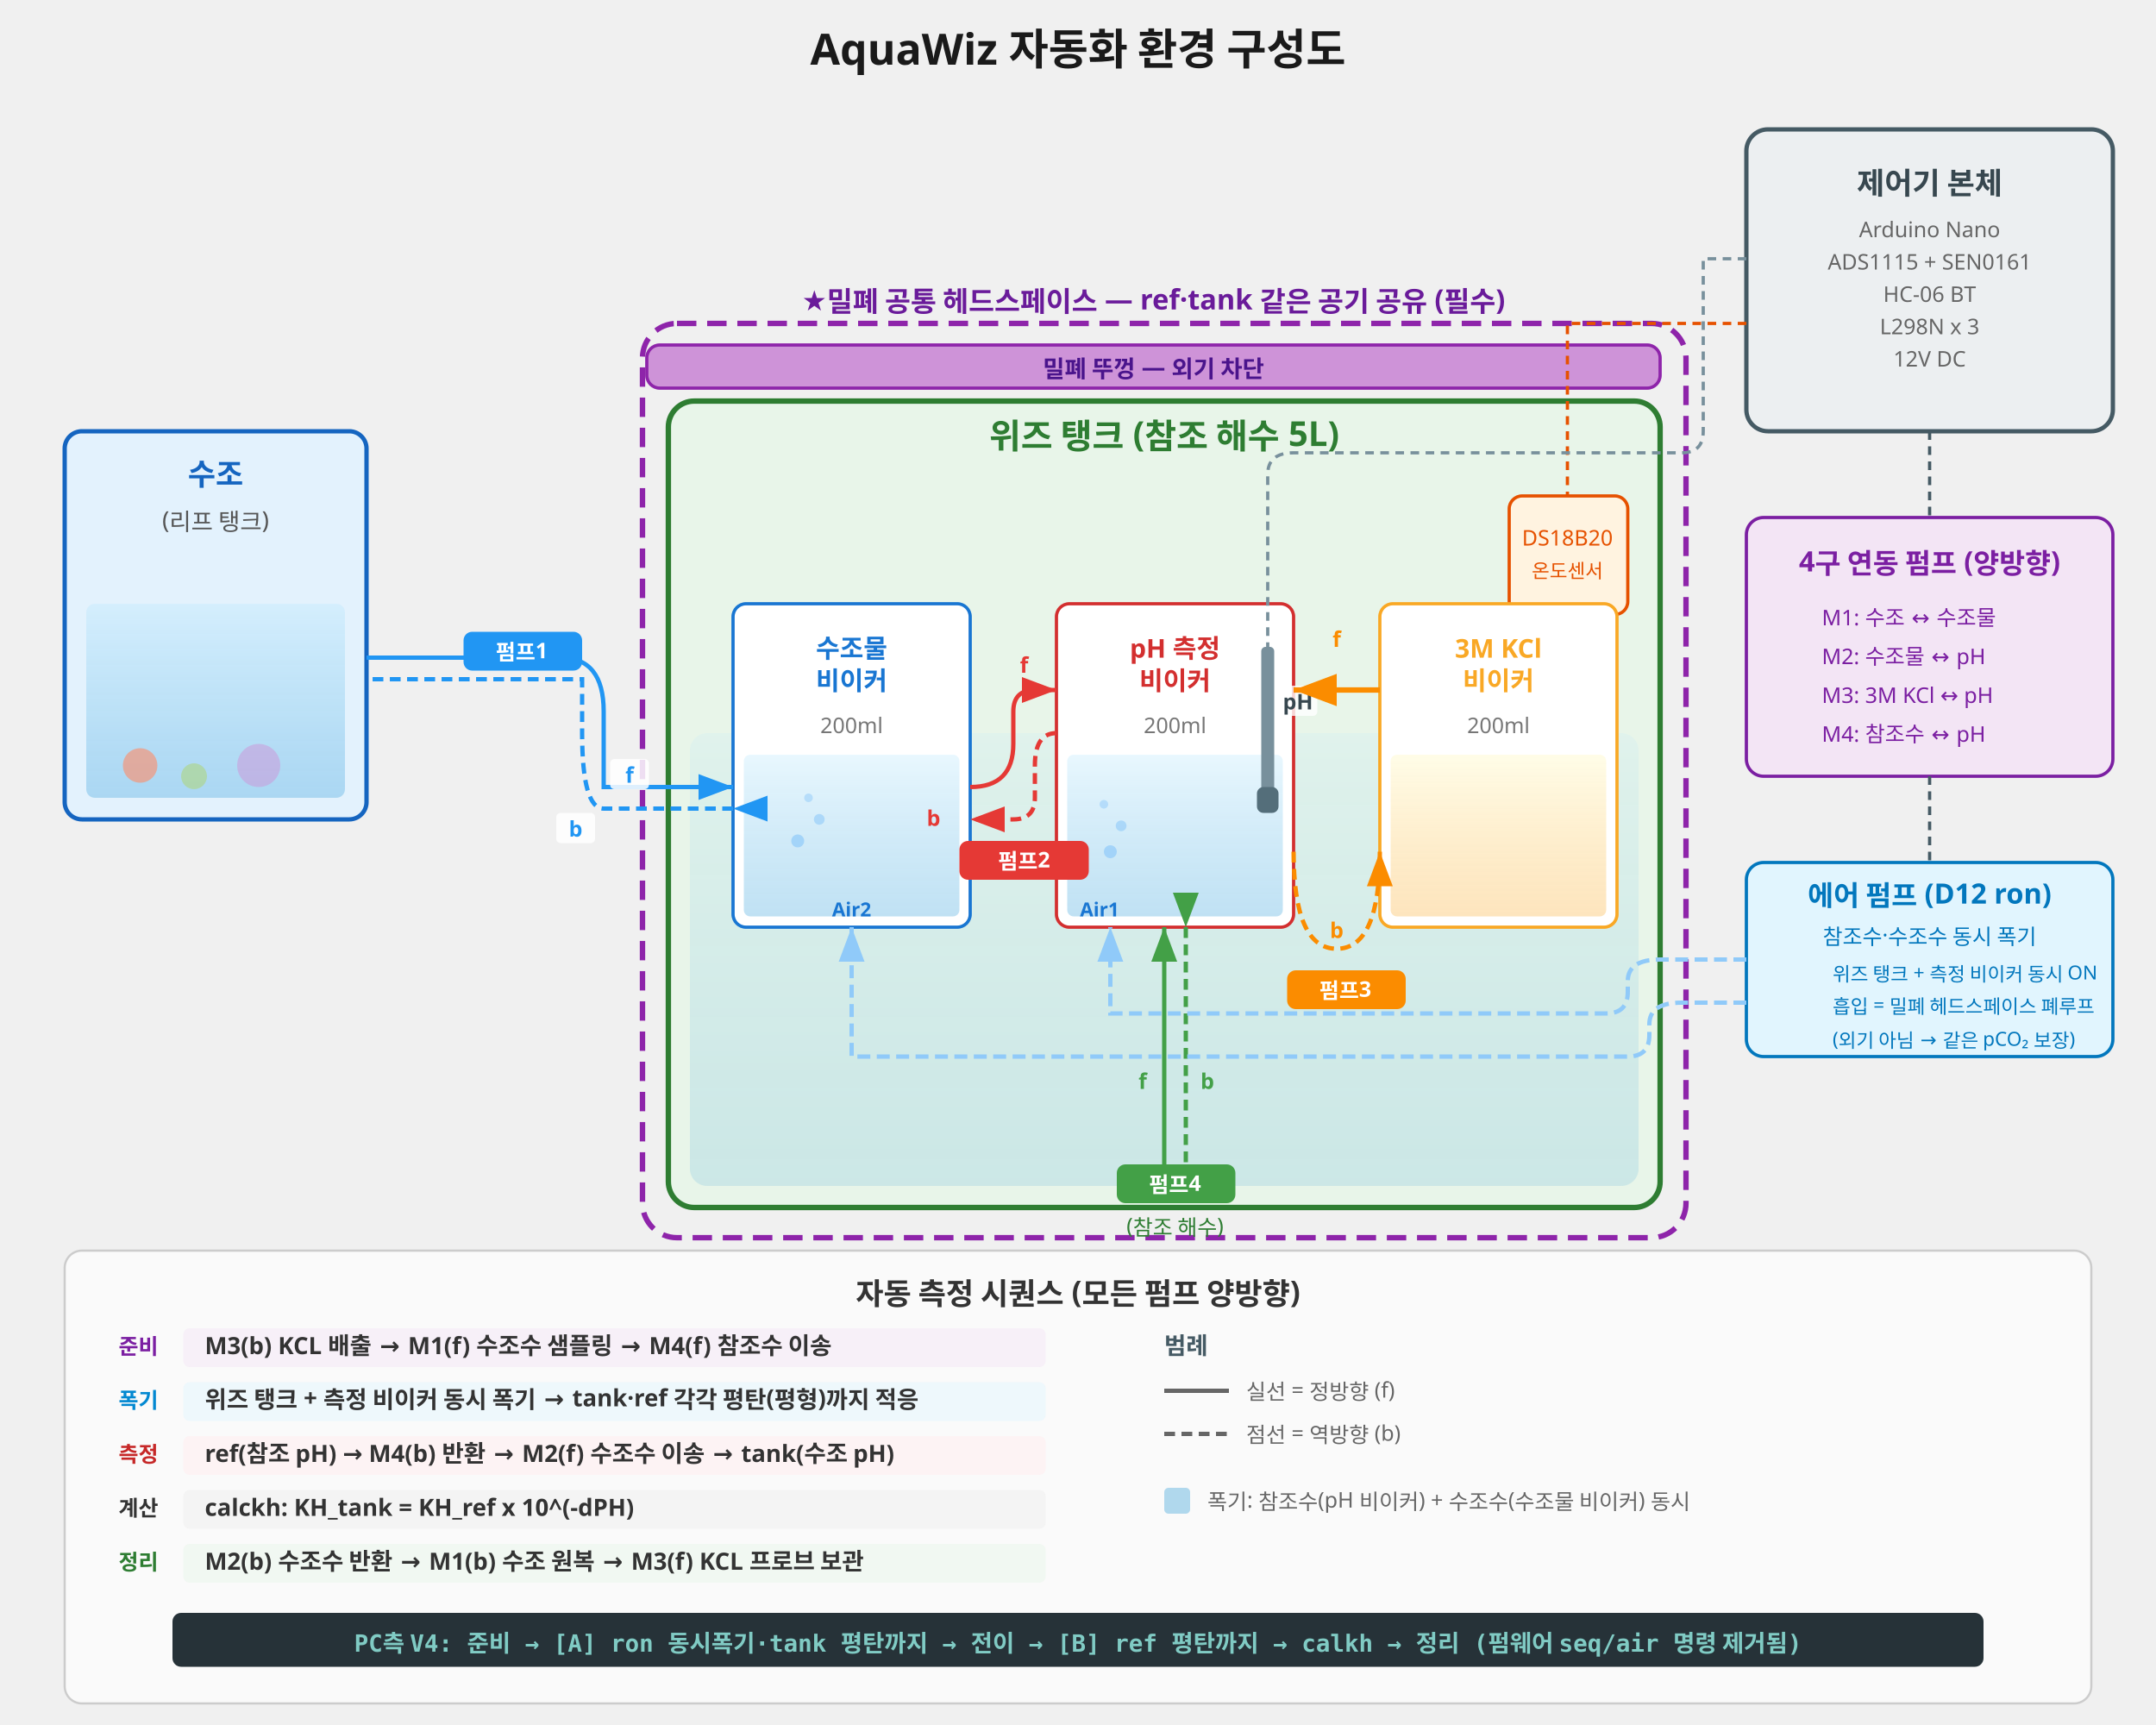
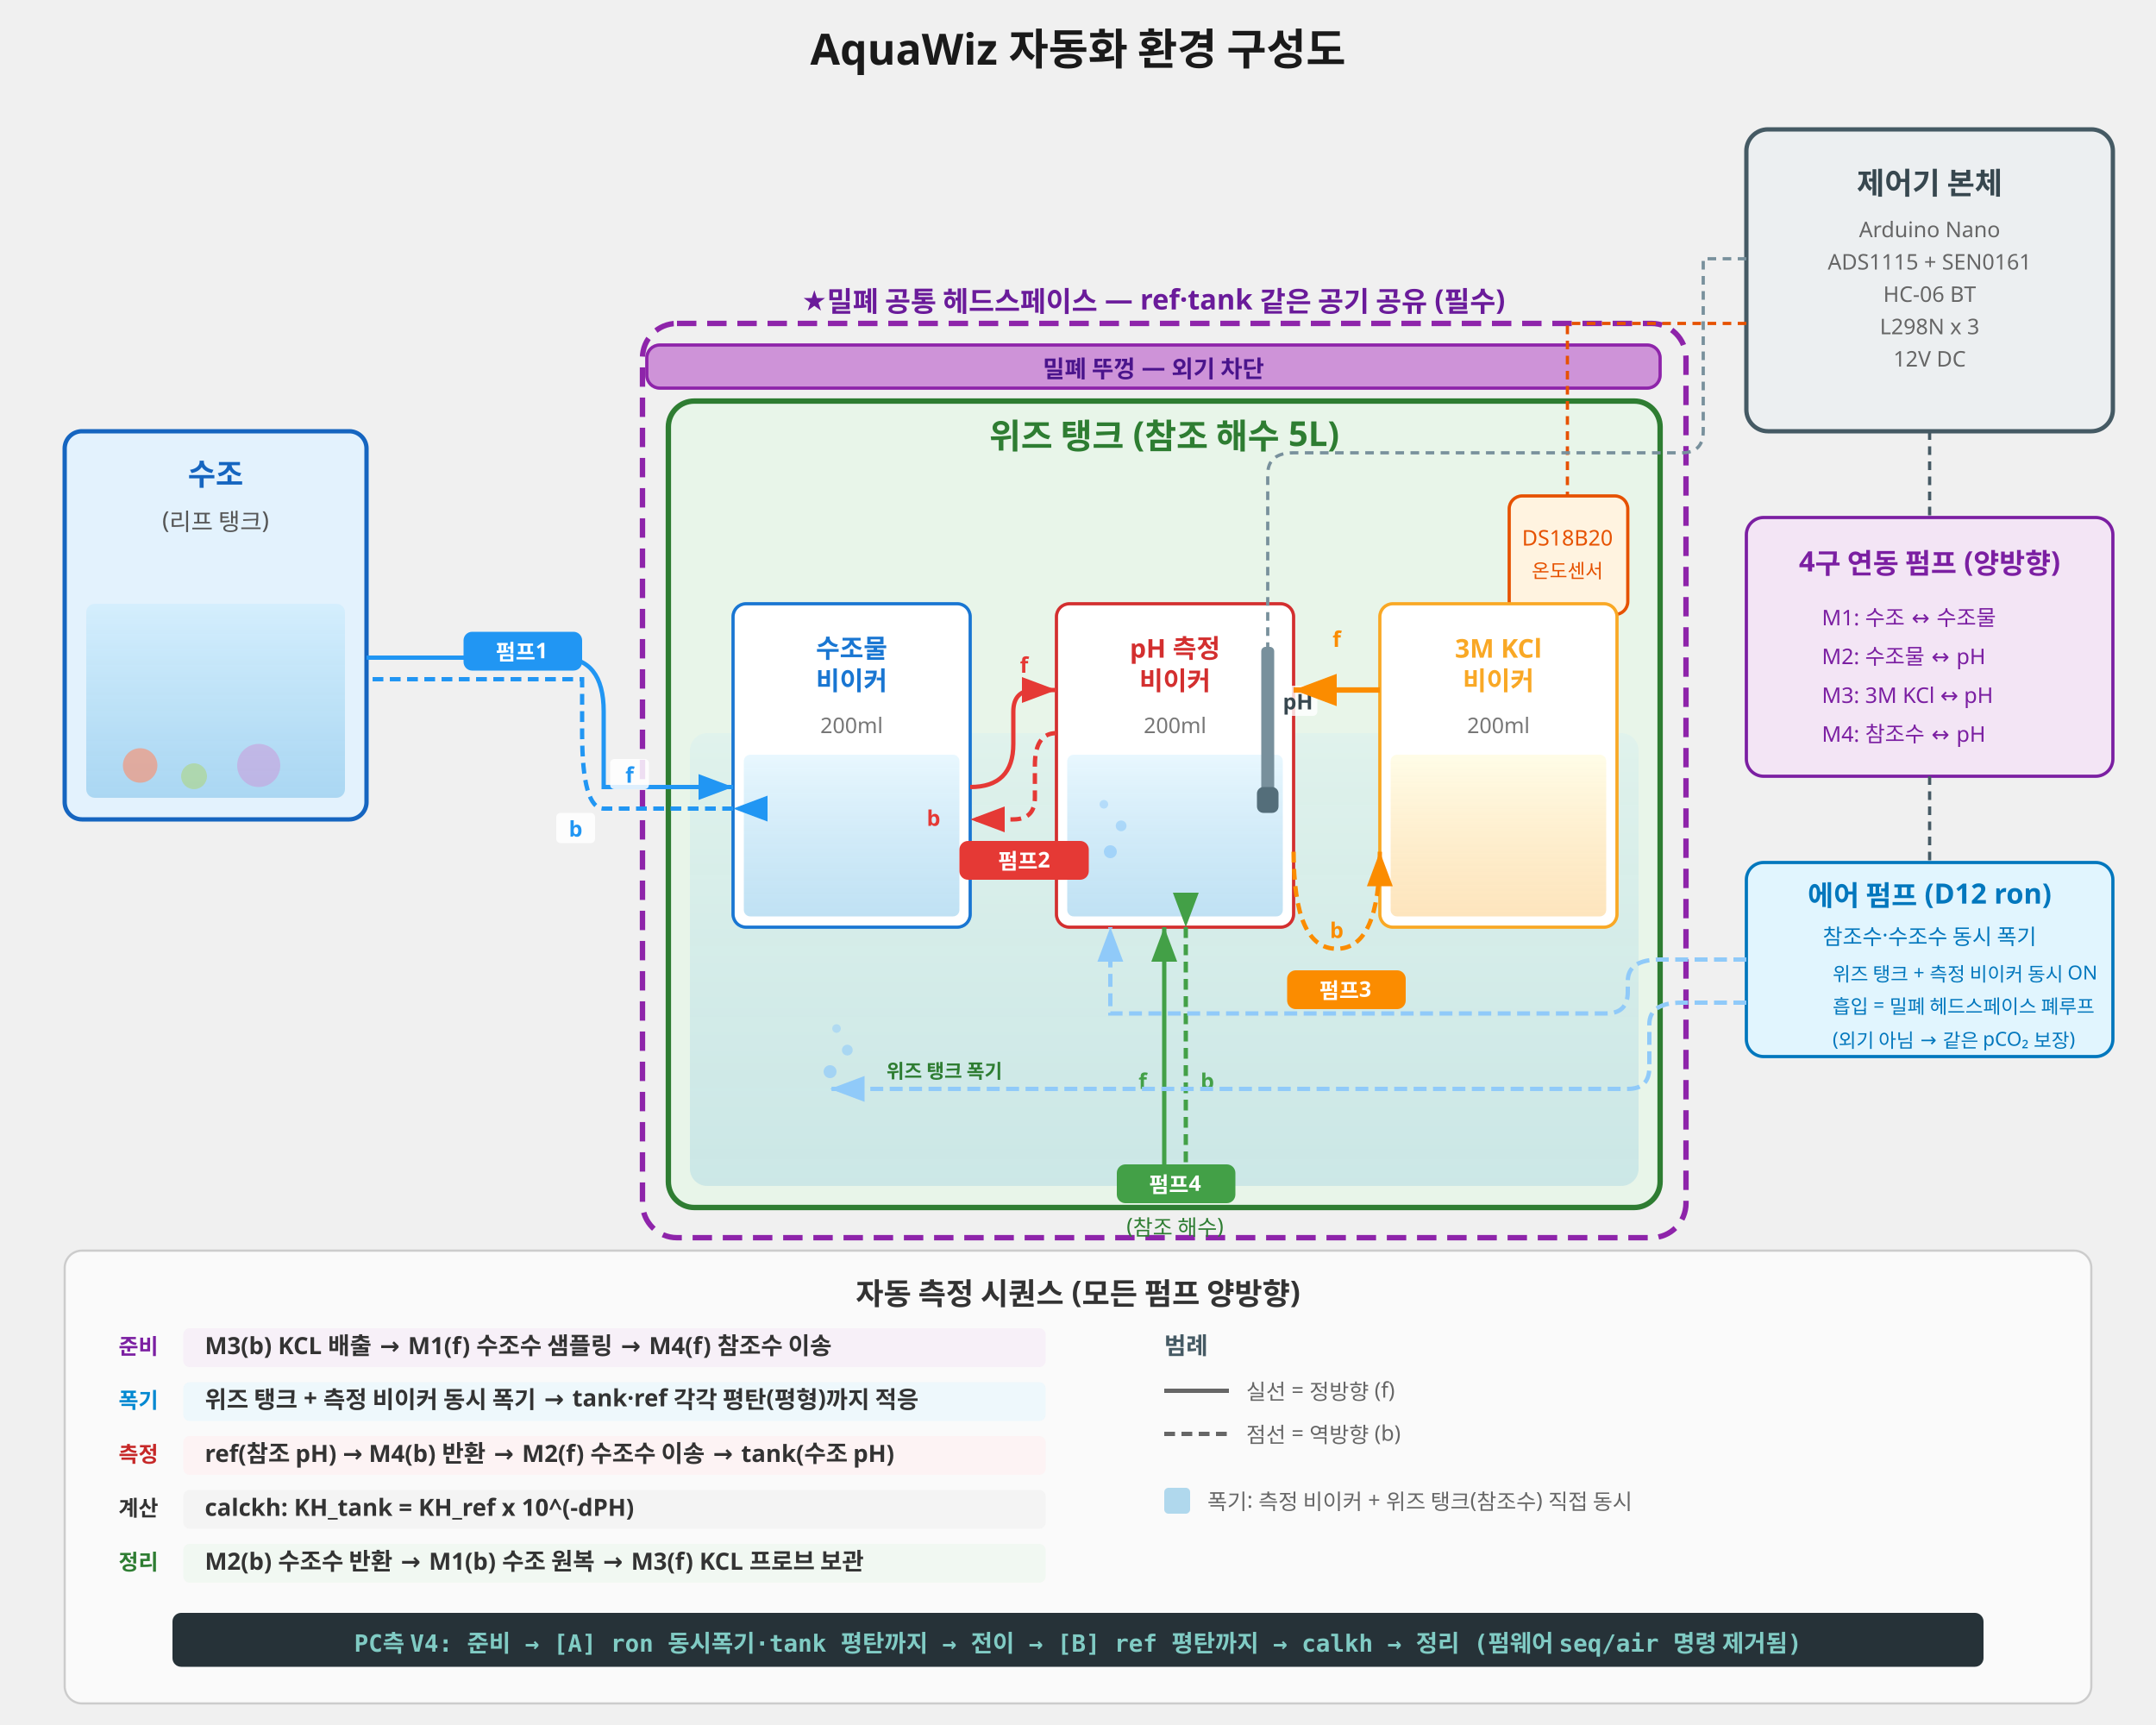
<svg xmlns="http://www.w3.org/2000/svg" viewBox="0 0 1000 800" font-family="'Malgun Gothic', 'Apple SD Gothic Neo', sans-serif" font-size="12">
  <defs>
    <marker id="arrow-blue" markerWidth="8" markerHeight="6" refX="8" refY="3" orient="auto">
      <path d="M0,0 L8,3 L0,6 Z" fill="#2196F3" />
    </marker>
    <marker id="arrow-red" markerWidth="8" markerHeight="6" refX="8" refY="3" orient="auto">
      <path d="M0,0 L8,3 L0,6 Z" fill="#e53935" />
    </marker>
    <marker id="arrow-green" markerWidth="8" markerHeight="6" refX="8" refY="3" orient="auto">
      <path d="M0,0 L8,3 L0,6 Z" fill="#43A047" />
    </marker>
    <marker id="arrow-orange" markerWidth="8" markerHeight="6" refX="8" refY="3" orient="auto">
      <path d="M0,0 L8,3 L0,6 Z" fill="#FB8C00" />
    </marker>
    <marker id="arrow-air" markerWidth="8" markerHeight="6" refX="8" refY="3" orient="auto">
      <path d="M0,0 L8,3 L0,6 Z" fill="#90CAF9" />
    </marker>
    <linearGradient id="water" x1="0" y1="0" x2="0" y2="1">
      <stop offset="0%" stop-color="#B3E5FC" stop-opacity="0.3" />
      <stop offset="100%" stop-color="#0288D1" stop-opacity="0.25" />
    </linearGradient>
    <linearGradient id="kcl" x1="0" y1="0" x2="0" y2="1">
      <stop offset="0%" stop-color="#FFF9C4" stop-opacity="0.4" />
      <stop offset="100%" stop-color="#F9A825" stop-opacity="0.3" />
    </linearGradient>
  </defs>
  <text x="500" y="30" text-anchor="middle" font-size="20" font-weight="bold" fill="#1a1a1a">AquaWiz 자동화 환경 구성도</text>
  <rect x="30" y="200" width="140" height="180" rx="8" fill="#E3F2FD" stroke="#1565C0" stroke-width="2" />
  <rect x="40" y="280" width="120" height="90" rx="4" fill="url(#water)" />
  <text x="100" y="225" text-anchor="middle" font-size="14" font-weight="bold" fill="#1565C0">수조</text>
  <text x="100" y="245" text-anchor="middle" font-size="11" fill="#555">(리프 탱크)</text>
  <circle cx="65" cy="355" r="8" fill="#FF8A65" opacity="0.6" />
  <circle cx="90" cy="360" r="6" fill="#AED581" opacity="0.6" />
  <circle cx="120" cy="355" r="10" fill="#CE93D8" opacity="0.5" />
  <rect x="298" y="150" width="484" height="424" rx="16" fill="none" stroke="#8E24AA" stroke-width="2.5" stroke-dasharray="9,5" />
  <rect x="300" y="160" width="470" height="20" rx="6" fill="#CE93D8" stroke="#8E24AA" stroke-width="1.5" />
  <text x="535" y="175" text-anchor="middle" font-size="11" font-weight="bold" fill="#4A148C">밀폐 뚜껑 — 외기 차단</text>
  <text x="535" y="144" text-anchor="middle" font-size="13" font-weight="bold" fill="#6A1B9A">★밀폐 공통 헤드스페이스 — ref·tank 같은 공기 공유 (필수)</text>
  <rect x="310" y="186" width="460" height="374" rx="12" fill="#E8F5E9" stroke="#2E7D32" stroke-width="2.5" stroke-dasharray="none" />
  <text x="540" y="208" text-anchor="middle" font-size="16" font-weight="bold" fill="#2E7D32">위즈 탱크 (참조 해수 5L)</text>
  <rect x="320" y="340" width="440" height="210" rx="8" fill="url(#water)" opacity="0.5" />
  <rect x="700" y="230" width="55" height="55" rx="6" fill="#FFF3E0" stroke="#E65100" stroke-width="1.5" />
  <text x="727" y="253" text-anchor="middle" font-size="10" fill="#E65100">DS18B20</text>
  <text x="727" y="268" text-anchor="middle" font-size="9" fill="#E65100">온도센서</text>
  <line x1="727" y1="285" x2="727" y2="350" stroke="#E65100" stroke-width="2" stroke-dasharray="4,3" />
  <circle cx="727" cy="355" r="4" fill="#E65100" />
  <rect x="340" y="280" width="110" height="150" rx="6" fill="white" stroke="#1976D2" stroke-width="1.5" />
  <rect x="345" y="350" width="100" height="75" rx="3" fill="url(#water)" />
  <text x="395" y="305" text-anchor="middle" font-size="12" font-weight="bold" fill="#1976D2">수조물</text>
  <text x="395" y="320" text-anchor="middle" font-size="12" font-weight="bold" fill="#1976D2">비이커</text>
  <text x="395" y="340" text-anchor="middle" font-size="10" fill="#777">200ml</text>
-   <circle cx="370" cy="390" r="3" fill="#90CAF9" opacity="0.7" />
-   <circle cx="380" cy="380" r="2.5" fill="#90CAF9" opacity="0.6" />
-   <circle cx="375" cy="370" r="2" fill="#90CAF9" opacity="0.5" />
-   <text x="395" y="425" text-anchor="middle" font-size="9" fill="#1976D2" font-weight="bold">Air2</text>
  <rect x="490" y="280" width="110" height="150" rx="6" fill="white" stroke="#D32F2F" stroke-width="1.5" />
  <rect x="495" y="350" width="100" height="75" rx="3" fill="url(#water)" />
  <text x="545" y="305" text-anchor="middle" font-size="12" font-weight="bold" fill="#D32F2F">pH 측정</text>
  <text x="545" y="320" text-anchor="middle" font-size="12" font-weight="bold" fill="#D32F2F">비이커</text>
  <text x="545" y="340" text-anchor="middle" font-size="10" fill="#777">200ml</text>
  <rect x="585" y="300" width="6" height="70" rx="2" fill="#78909C" />
  <rect x="583" y="365" width="10" height="12" rx="3" fill="#546E7A" />
  <rect x="593" y="318" width="18" height="14" rx="2" fill="white" opacity="0.8" />
  <text x="602" y="329" text-anchor="middle" font-size="10" fill="#37474F" font-weight="bold">pH</text>
  <circle cx="515" cy="395" r="3" fill="#90CAF9" opacity="0.7" />
  <circle cx="520" cy="383" r="2.5" fill="#90CAF9" opacity="0.6" />
  <circle cx="512" cy="373" r="2" fill="#90CAF9" opacity="0.5" />
-   <text x="510" y="425" text-anchor="middle" font-size="9" fill="#1976D2" font-weight="bold">Air1</text>
  <rect x="640" y="280" width="110" height="150" rx="6" fill="white" stroke="#F9A825" stroke-width="1.5" />
  <rect x="645" y="350" width="100" height="75" rx="3" fill="url(#kcl)" />
  <text x="695" y="305" text-anchor="middle" font-size="12" font-weight="bold" fill="#F9A825">3M KCl</text>
  <text x="695" y="320" text-anchor="middle" font-size="12" font-weight="bold" fill="#F9A825">비이커</text>
  <text x="695" y="340" text-anchor="middle" font-size="10" fill="#777">200ml</text>
  <rect x="810" y="60" width="170" height="140" rx="10" fill="#ECEFF1" stroke="#455A64" stroke-width="2" />
  <text x="895" y="90" text-anchor="middle" font-size="14" font-weight="bold" fill="#37474F">제어기 본체</text>
  <text x="895" y="110" text-anchor="middle" font-size="10" fill="#666">Arduino Nano</text>
  <text x="895" y="125" text-anchor="middle" font-size="10" fill="#666">ADS1115 + SEN0161</text>
  <text x="895" y="140" text-anchor="middle" font-size="10" fill="#666">HC-06 BT</text>
  <text x="895" y="155" text-anchor="middle" font-size="10" fill="#666">L298N x 3</text>
  <text x="895" y="170" text-anchor="middle" font-size="10" fill="#666">12V DC</text>
  <rect x="810" y="240" width="170" height="120" rx="8" fill="#F3E5F5" stroke="#7B1FA2" stroke-width="1.5" />
  <text x="895" y="265" text-anchor="middle" font-size="13" font-weight="bold" fill="#7B1FA2">4구 연동 펌프 (양방향)</text>
  <text x="845" y="290" font-size="10" fill="#7B1FA2">M1: 수조 ↔ 수조물</text>
  <text x="845" y="308" font-size="10" fill="#7B1FA2">M2: 수조물 ↔ pH</text>
  <text x="845" y="326" font-size="10" fill="#7B1FA2">M3: 3M KCl ↔ pH</text>
  <text x="845" y="344" font-size="10" fill="#7B1FA2">M4: 참조수 ↔ pH</text>
  <rect x="810" y="400" width="170" height="90" rx="8" fill="#E1F5FE" stroke="#0277BD" stroke-width="1.5" />
  <text x="895" y="420" text-anchor="middle" font-size="13" font-weight="bold" fill="#0277BD">에어 펌프 (D12 ron)</text>
  <text x="895" y="438" text-anchor="middle" font-size="10" fill="#0277BD">참조수·수조수 동시 폭기</text>
  <text x="850" y="455" font-size="9" fill="#0277BD">위즈 탱크 + 측정 비이커 동시 ON</text>
  <text x="850" y="470" font-size="9" fill="#0277BD">흡입 = 밀폐 헤드스페이스 폐루프</text>
  <text x="850" y="485" font-size="9" fill="#0277BD">(외기 아님 → 같은 pCO₂ 보장)</text>
  <path d="M170,305 L260,305 Q280,305 280,330 L280,365 L340,365" fill="none" stroke="#2196F3" stroke-width="2" marker-end="url(#arrow-blue)" />
  <path d="M340,375 L280,375 Q270,375 270,340 L270,315 L170,315" fill="none" stroke="#2196F3" stroke-width="2" stroke-dasharray="5,3" marker-start="url(#arrow-blue)" />
  <rect x="215" y="293" width="55" height="18" rx="4" fill="#2196F3" />
  <text x="242" y="306" text-anchor="middle" font-size="10" fill="white" font-weight="bold">펌프1</text>
  <rect x="283" y="352" width="18" height="14" rx="2" fill="white" opacity="0.85" />
  <text x="292" y="363" text-anchor="middle" font-size="10" fill="#2196F3" font-weight="bold">f</text>
  <rect x="258" y="377" width="18" height="14" rx="2" fill="white" opacity="0.85" />
  <text x="267" y="388" text-anchor="middle" font-size="10" fill="#2196F3" font-weight="bold">b</text>
  <path d="M450,365 Q470,365 470,345 L470,330 Q470,320 480,320 L490,320" fill="none" stroke="#e53935" stroke-width="2" marker-end="url(#arrow-red)" />
  <path d="M490,340 Q480,340 480,355 L480,370 Q480,380 470,380 L450,380" fill="none" stroke="#e53935" stroke-width="2" stroke-dasharray="5,3" marker-end="url(#arrow-red)" />
  <text x="433" y="383" text-anchor="middle" font-size="10" fill="#e53935" font-weight="bold">b</text>
  <rect x="445" y="390" width="60" height="18" rx="4" fill="#e53935" />
  <text x="475" y="403" text-anchor="middle" font-size="10" fill="white" font-weight="bold">펌프2</text>
  <text x="475" y="312" text-anchor="middle" font-size="10" fill="#e53935" font-weight="bold">f</text>
  <path d="M640,320 L600,320" fill="none" stroke="#FB8C00" stroke-width="2.5" marker-end="url(#arrow-orange)" />
  <path d="M600,395 Q600,440 620,440 L620,440 Q640,440 640,395" fill="none" stroke="#FB8C00" stroke-width="2" stroke-dasharray="5,3" marker-end="url(#arrow-orange)" />
  <rect x="597" y="450" width="55" height="18" rx="4" fill="#FB8C00" />
  <text x="624" y="463" text-anchor="middle" font-size="10" fill="white" font-weight="bold">펌프3</text>
  <text x="620" y="300" text-anchor="middle" font-size="10" fill="#FB8C00" font-weight="bold">f</text>
  <text x="620" y="435" text-anchor="middle" font-size="10" fill="#FB8C00" font-weight="bold">b</text>
  <path d="M540,540 L540,430" fill="none" stroke="#43A047" stroke-width="2" marker-end="url(#arrow-green)" />
  <path d="M550,430 L550,540" fill="none" stroke="#43A047" stroke-width="2" stroke-dasharray="5,3" marker-start="url(#arrow-green)" />
  <rect x="518" y="540" width="55" height="18" rx="4" fill="#43A047" />
  <text x="545" y="553" text-anchor="middle" font-size="10" fill="white" font-weight="bold">펌프4</text>
  <text x="545" y="572" text-anchor="middle" font-size="10" fill="#2E7D32">(참조 해수)</text>
  <text x="530" y="505" text-anchor="middle" font-size="10" fill="#43A047" font-weight="bold">f</text>
  <text x="560" y="505" text-anchor="middle" font-size="10" fill="#43A047" font-weight="bold">b</text>
  <path d="M810,445 L770,445 Q755,445 755,455 L755,460 Q755,470 745,470 L515,470 L515,430" fill="none" stroke="#90CAF9" stroke-width="2" stroke-dasharray="6,3" marker-end="url(#arrow-air)" />
-   <path d="M810,465 L780,465 Q765,465 765,475 L765,480 Q765,490 755,490 L395,490 L395,430" fill="none" stroke="#90CAF9" stroke-width="2" stroke-dasharray="6,3" marker-end="url(#arrow-air)" />
+   <path d="M810,465 L780,465 Q765,465 765,475 L765,495 Q765,505 755,505 L385,505" fill="none" stroke="#90CAF9" stroke-width="2" stroke-dasharray="6,3" marker-end="url(#arrow-air)" />
+   <circle cx="385" cy="497" r="3" fill="#90CAF9" opacity="0.7" />
+   <circle cx="393" cy="487" r="2.5" fill="#90CAF9" opacity="0.6" />
+   <circle cx="388" cy="477" r="2" fill="#90CAF9" opacity="0.5" />
+   <text x="438" y="500" text-anchor="middle" font-size="9" fill="#2E7D32" font-weight="bold">위즈 탱크 폭기</text>
  <line x1="895" y1="200" x2="895" y2="240" stroke="#455A64" stroke-width="1.5" stroke-dasharray="4,3" />
  <line x1="895" y1="360" x2="895" y2="400" stroke="#455A64" stroke-width="1.5" stroke-dasharray="4,3" />
  <path d="M810,150 L727,150 L727,230" fill="none" stroke="#E65100" stroke-width="1.5" stroke-dasharray="4,3" />
  <path d="M810,120 L790,120 L790,200 Q790,210 780,210 L600,210 Q588,210 588,220 L588,300" fill="none" stroke="#78909C" stroke-width="1.5" stroke-dasharray="4,3" />
  <rect x="30" y="580" width="940" height="210" rx="8" fill="#FAFAFA" stroke="#CCC" stroke-width="1" />
  <text x="500" y="605" text-anchor="middle" font-size="14" font-weight="bold" fill="#333">자동 측정 시퀀스 (모든 펌프 양방향)</text>
  <text x="55" y="628" font-size="10" font-weight="bold" fill="#7B1FA2">준비</text>
  <rect x="85" y="616" width="400" height="18" rx="3" fill="#F3E5F5" opacity="0.5" />
  <text x="95" y="628" font-size="11" fill="#333" font-weight="bold">M3(b) KCL 배출 → M1(f) 수조수 샘플링 → M4(f) 참조수 이송</text>
  <text x="55" y="653" font-size="10" font-weight="bold" fill="#0288D1">폭기</text>
  <rect x="85" y="641" width="400" height="18" rx="3" fill="#E1F5FE" opacity="0.5" />
  <text x="95" y="653" font-size="11" fill="#333" font-weight="bold">위즈 탱크 + 측정 비이커 동시 폭기 → tank·ref 각각 평탄(평형)까지 적응</text>
  <text x="55" y="678" font-size="10" font-weight="bold" fill="#C62828">측정</text>
  <rect x="85" y="666" width="400" height="18" rx="3" fill="#FFEBEE" opacity="0.5" />
  <text x="95" y="678" font-size="11" fill="#333" font-weight="bold">ref(참조 pH) → M4(b) 반환 → M2(f) 수조수 이송 → tank(수조 pH)</text>
  <text x="55" y="703" font-size="10" font-weight="bold" fill="#333">계산</text>
  <rect x="85" y="691" width="400" height="18" rx="3" fill="#EEEEEE" opacity="0.5" />
  <text x="95" y="703" font-size="11" fill="#333" font-weight="bold">calckh: KH_tank = KH_ref x 10^(-dPH)</text>
  <text x="55" y="728" font-size="10" font-weight="bold" fill="#2E7D32">정리</text>
  <rect x="85" y="716" width="400" height="18" rx="3" fill="#E8F5E9" opacity="0.5" />
  <text x="95" y="728" font-size="11" fill="#333" font-weight="bold">M2(b) 수조수 반환 → M1(b) 수조 원복 → M3(f) KCL 프로브 보관</text>
  <text x="540" y="628" font-size="11" font-weight="bold" fill="#455A64">범례</text>
  <line x1="540" y1="645" x2="570" y2="645" stroke="#666" stroke-width="2" />
  <text x="578" y="649" font-size="10" fill="#666">실선 = 정방향 (f)</text>
  <line x1="540" y1="665" x2="570" y2="665" stroke="#666" stroke-width="2" stroke-dasharray="5,3" />
  <text x="578" y="669" font-size="10" fill="#666">점선 = 역방향 (b)</text>
  <rect x="540" y="690" width="12" height="12" rx="2" fill="#0288D1" opacity="0.3" />
-   <text x="560" y="700" font-size="10" fill="#666">폭기: 참조수(pH 비이커) + 수조수(수조물 비이커) 동시</text>
+   <text x="560" y="700" font-size="10" fill="#666">폭기: 측정 비이커 + 위즈 탱크(참조수) 직접 동시</text>
  <rect x="80" y="748" width="840" height="25" rx="4" fill="#263238" />
  <text x="500" y="766" text-anchor="middle" font-size="11" fill="#80CBC4" font-weight="bold" font-family="monospace, 'Malgun Gothic'">PC측 V4: 준비 → [A] ron 동시폭기·tank 평탄까지 → 전이 → [B] ref 평탄까지 → calkh → 정리 (펌웨어 seq/air 명령 제거됨)</text>
</svg>
